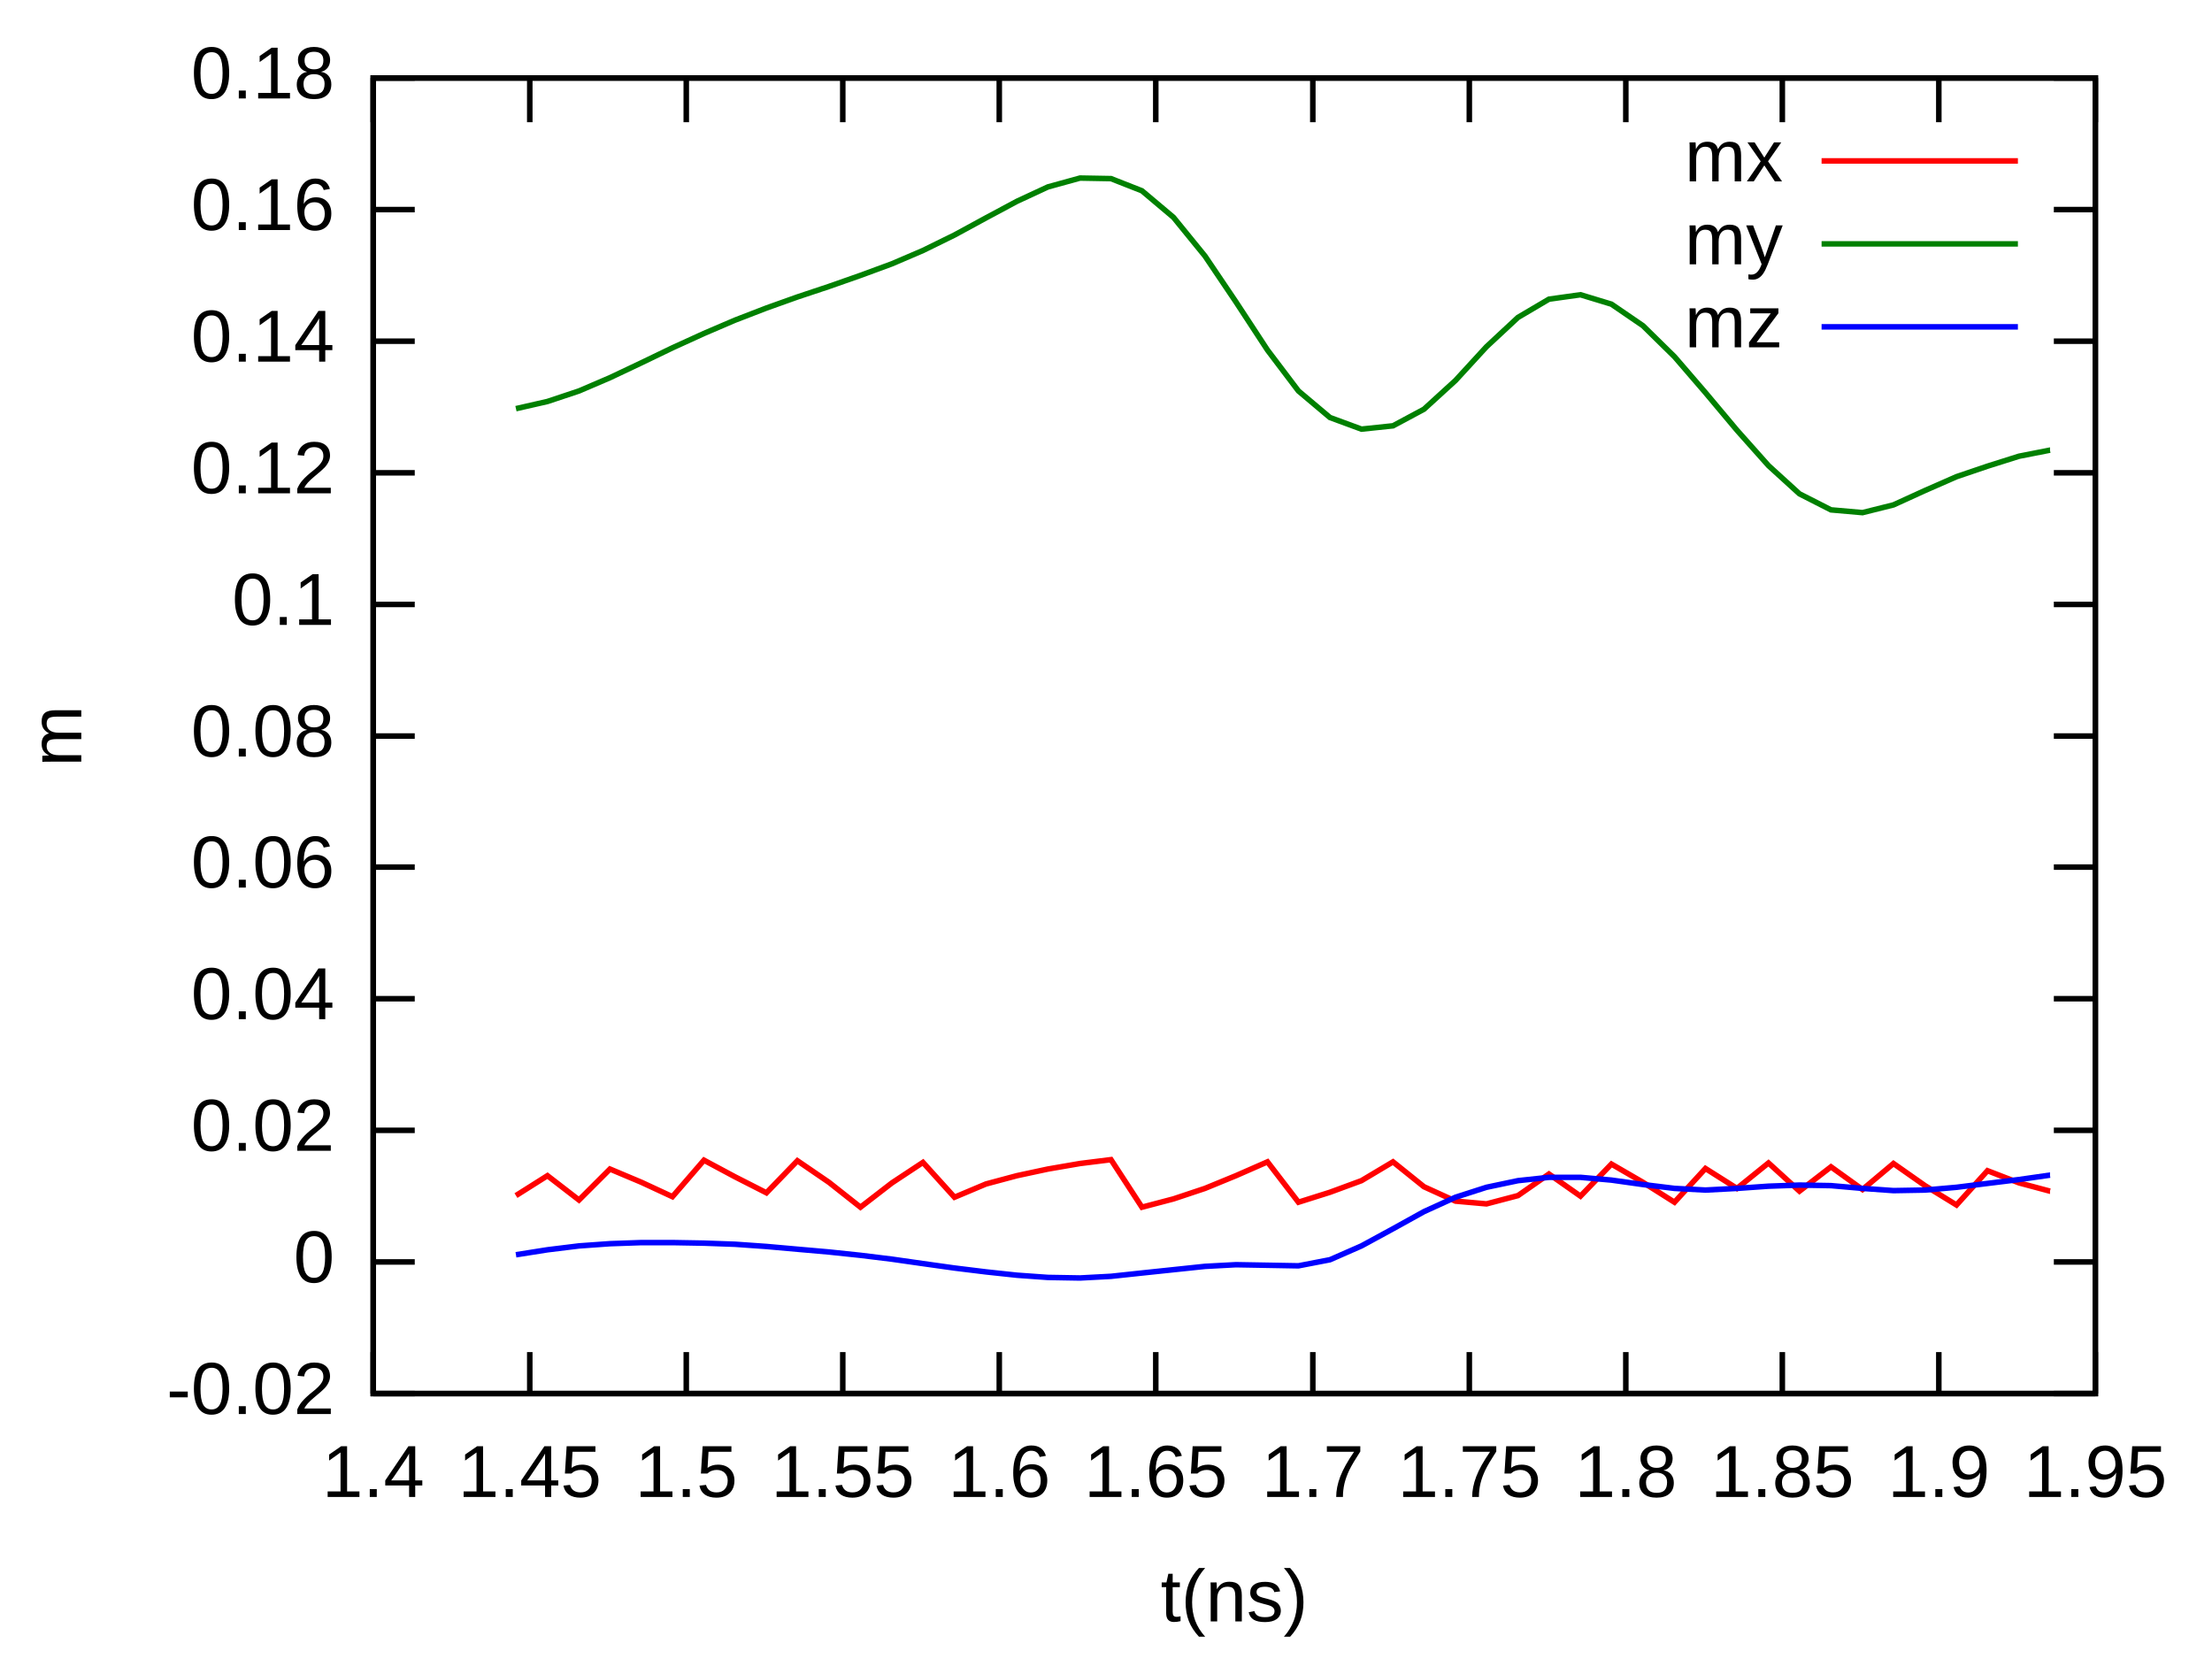
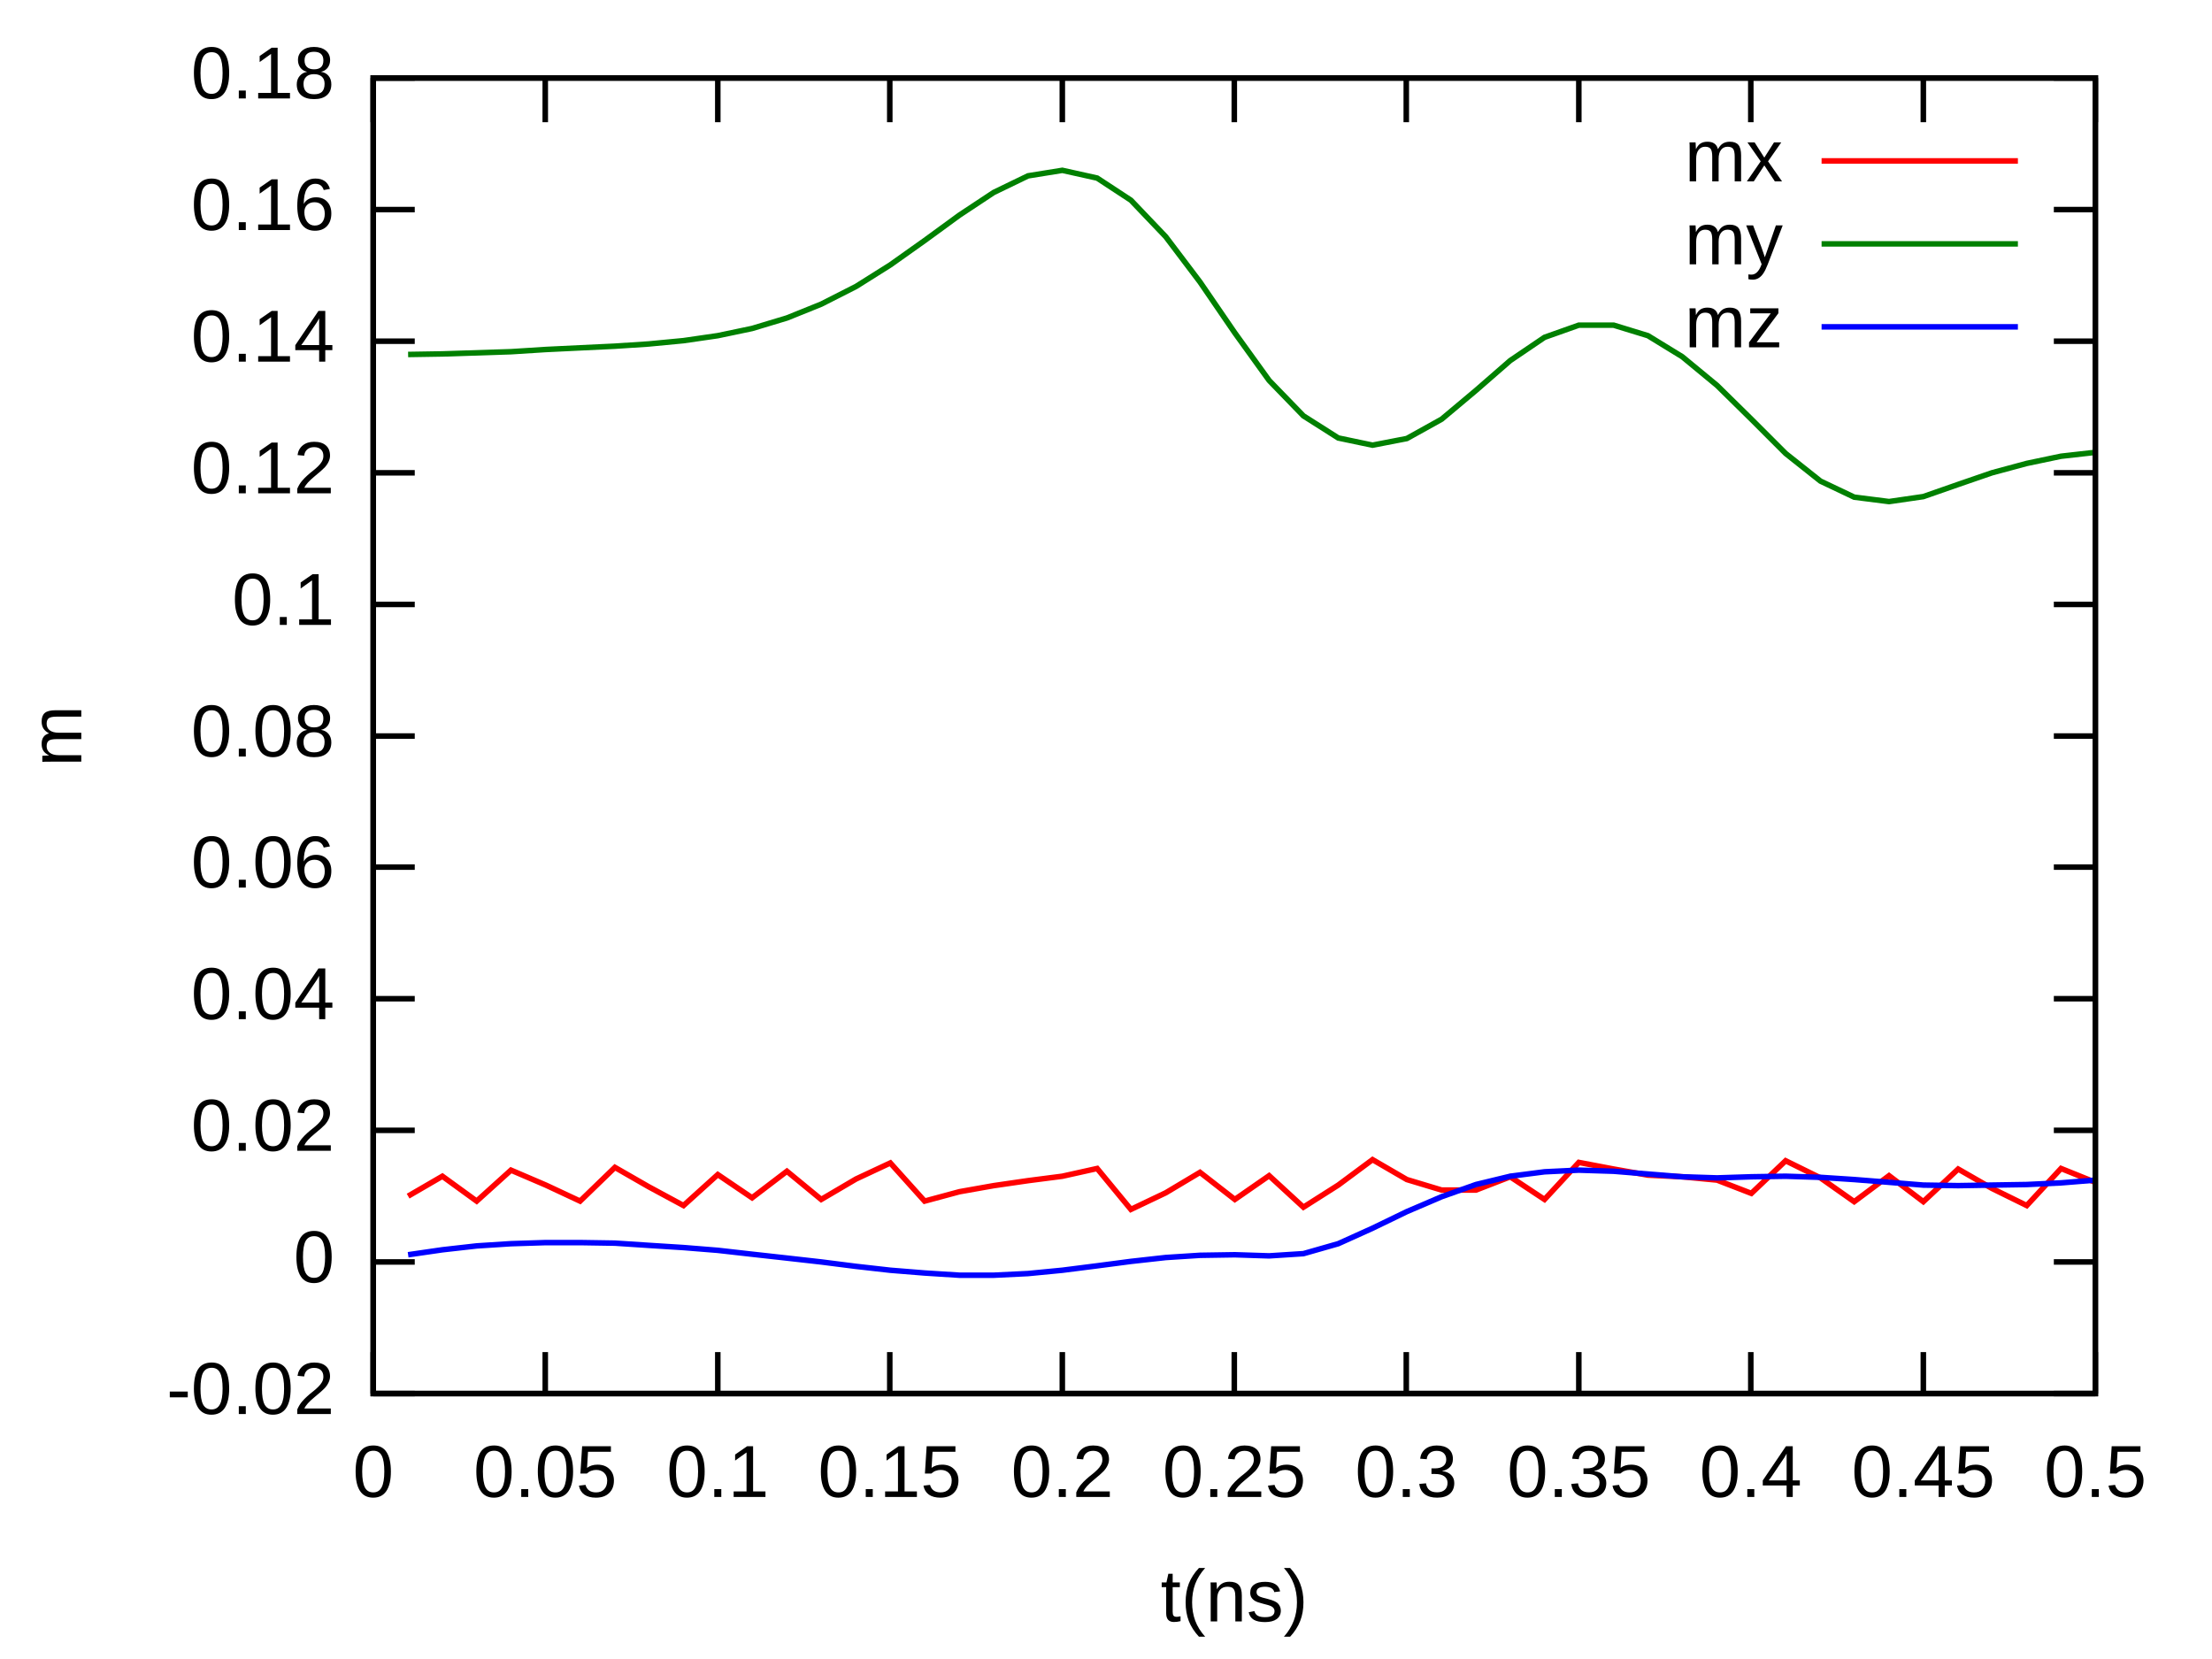
<svg xmlns="http://www.w3.org/2000/svg" xmlns:xlink="http://www.w3.org/1999/xlink" width="400" height="300" viewBox="0 0 400 300">
  <g id="gnuplot_canvas">
    <rect x="0" y="0" width="400" height="300" fill="none" />
    <defs>
      <circle id="gpDot" r="0.5" stroke-width="0.5" />
      <path id="gpPt0" stroke-width="0.267" stroke="currentColor" d="M-1,0 h2 M0,-1 v2" />
      <path id="gpPt1" stroke-width="0.267" stroke="currentColor" d="M-1,-1 L1,1 M1,-1 L-1,1" />
      <path id="gpPt2" stroke-width="0.267" stroke="currentColor" d="M-1,0 L1,0 M0,-1 L0,1 M-1,-1 L1,1 M-1,1 L1,-1" />
      <rect id="gpPt3" stroke-width="0.267" stroke="currentColor" x="-1" y="-1" width="2" height="2" />
      <rect id="gpPt4" stroke-width="0.267" stroke="currentColor" fill="currentColor" x="-1" y="-1" width="2" height="2" />
      <circle id="gpPt5" stroke-width="0.267" stroke="currentColor" cx="0" cy="0" r="1" />
      <use xlink:href="#gpPt5" id="gpPt6" fill="currentColor" stroke="none" />
      <path id="gpPt7" stroke-width="0.267" stroke="currentColor" d="M0,-1.33 L-1.33,0.67 L1.33,0.67 z" />
      <use xlink:href="#gpPt7" id="gpPt8" fill="currentColor" stroke="none" />
      <use xlink:href="#gpPt7" id="gpPt9" stroke="currentColor" transform="rotate(180)" />
      <use xlink:href="#gpPt9" id="gpPt10" fill="currentColor" stroke="none" />
      <use xlink:href="#gpPt3" id="gpPt11" stroke="currentColor" transform="rotate(45)" />
      <use xlink:href="#gpPt11" id="gpPt12" fill="currentColor" stroke="none" />
    </defs>
    <g style="fill:none; color:white; stroke:currentColor; stroke-width:1.00; stroke-linecap:butt; stroke-linejoin:miter">
</g>
    <g style="fill:none; color:black; stroke:currentColor; stroke-width:1.00; stroke-linecap:butt; stroke-linejoin:miter">
      <path stroke="black" d="M67.5,252.0 L75.0,252.0 M378.9,252.0 L371.4,252.0  h0.01" />
      <g transform="translate(60.5,255.7)" style="stroke:none; fill:black; font-family:Arial; font-size:10.00pt; text-anchor:end">
        <text>-0.02</text>
      </g>
      <path stroke="black" d="M67.5,228.2 L75.0,228.2 M378.9,228.2 L371.4,228.2  h0.01" />
      <g transform="translate(60.5,231.9)" style="stroke:none; fill:black; font-family:Arial; font-size:10.00pt; text-anchor:end">
        <text>0</text>
      </g>
      <path stroke="black" d="M67.5,204.4 L75.0,204.4 M378.9,204.4 L371.4,204.4  h0.01" />
      <g transform="translate(60.5,208.1)" style="stroke:none; fill:black; font-family:Arial; font-size:10.00pt; text-anchor:end">
        <text>0.02</text>
      </g>
      <path stroke="black" d="M67.5,180.6 L75.0,180.6 M378.9,180.6 L371.4,180.6  h0.01" />
      <g transform="translate(60.5,184.3)" style="stroke:none; fill:black; font-family:Arial; font-size:10.00pt; text-anchor:end">
        <text>0.04</text>
      </g>
      <path stroke="black" d="M67.5,156.8 L75.0,156.8 M378.9,156.8 L371.4,156.8  h0.01" />
      <g transform="translate(60.5,160.5)" style="stroke:none; fill:black; font-family:Arial; font-size:10.00pt; text-anchor:end">
        <text>0.06</text>
      </g>
      <path stroke="black" d="M67.5,133.1 L75.0,133.1 M378.9,133.1 L371.4,133.1  h0.01" />
      <g transform="translate(60.5,136.8)" style="stroke:none; fill:black; font-family:Arial; font-size:10.00pt; text-anchor:end">
        <text>0.08</text>
      </g>
      <path stroke="black" d="M67.5,109.3 L75.0,109.3 M378.9,109.3 L371.4,109.3  h0.01" />
      <g transform="translate(60.5,113.0)" style="stroke:none; fill:black; font-family:Arial; font-size:10.00pt; text-anchor:end">
        <text>0.1</text>
      </g>
      <path stroke="black" d="M67.5,85.5 L75.0,85.5 M378.9,85.5 L371.4,85.5  h0.01" />
      <g transform="translate(60.5,89.2)" style="stroke:none; fill:black; font-family:Arial; font-size:10.00pt; text-anchor:end">
        <text>0.12</text>
      </g>
      <path stroke="black" d="M67.5,61.7 L75.0,61.7 M378.9,61.7 L371.4,61.7  h0.01" />
      <g transform="translate(60.5,65.4)" style="stroke:none; fill:black; font-family:Arial; font-size:10.00pt; text-anchor:end">
        <text>0.14</text>
      </g>
      <path stroke="black" d="M67.5,37.9 L75.0,37.9 M378.9,37.9 L371.4,37.9  h0.01" />
      <g transform="translate(60.5,41.6)" style="stroke:none; fill:black; font-family:Arial; font-size:10.00pt; text-anchor:end">
        <text>0.16</text>
      </g>
      <path stroke="black" d="M67.5,14.1 L75.0,14.1 M378.9,14.1 L371.4,14.1  h0.01" />
      <g transform="translate(60.5,17.8)" style="stroke:none; fill:black; font-family:Arial; font-size:10.00pt; text-anchor:end">
        <text>0.18</text>
      </g>
      <path stroke="black" d="M67.5,252.0 L67.5,244.5 M67.5,14.1 L67.5,21.6  h0.01" />
      <g transform="translate(67.5,270.7)" style="stroke:none; fill:black; font-family:Arial; font-size:10.00pt; text-anchor:middle">
-         <text> 1.4</text>
+         <text> 0</text>
      </g>
-       <path stroke="black" d="M95.8,252.0 L95.8,244.5 M95.8,14.1 L95.8,21.6  h0.01" />
-       <g transform="translate(95.8,270.7)" style="stroke:none; fill:black; font-family:Arial; font-size:10.00pt; text-anchor:middle">
-         <text> 1.45</text>
+       <path stroke="black" d="M98.6,252.0 L98.6,244.5 M98.6,14.1 L98.6,21.6  h0.01" />
+       <g transform="translate(98.6,270.7)" style="stroke:none; fill:black; font-family:Arial; font-size:10.00pt; text-anchor:middle">
+         <text> 0.05</text>
      </g>
-       <path stroke="black" d="M124.1,252.0 L124.1,244.5 M124.1,14.1 L124.1,21.6  h0.01" />
-       <g transform="translate(124.1,270.7)" style="stroke:none; fill:black; font-family:Arial; font-size:10.00pt; text-anchor:middle">
-         <text> 1.5</text>
+       <path stroke="black" d="M129.8,252.0 L129.8,244.5 M129.8,14.1 L129.8,21.6  h0.01" />
+       <g transform="translate(129.8,270.7)" style="stroke:none; fill:black; font-family:Arial; font-size:10.00pt; text-anchor:middle">
+         <text> 0.1</text>
      </g>
-       <path stroke="black" d="M152.4,252.0 L152.4,244.5 M152.4,14.1 L152.4,21.6  h0.01" />
-       <g transform="translate(152.4,270.7)" style="stroke:none; fill:black; font-family:Arial; font-size:10.00pt; text-anchor:middle">
-         <text> 1.55</text>
+       <path stroke="black" d="M160.9,252.0 L160.9,244.5 M160.9,14.1 L160.9,21.6  h0.01" />
+       <g transform="translate(160.9,270.7)" style="stroke:none; fill:black; font-family:Arial; font-size:10.00pt; text-anchor:middle">
+         <text> 0.15</text>
      </g>
-       <path stroke="black" d="M180.7,252.0 L180.7,244.5 M180.7,14.1 L180.7,21.6  h0.01" />
-       <g transform="translate(180.7,270.7)" style="stroke:none; fill:black; font-family:Arial; font-size:10.00pt; text-anchor:middle">
-         <text> 1.6</text>
+       <path stroke="black" d="M192.1,252.0 L192.1,244.5 M192.1,14.1 L192.1,21.6  h0.01" />
+       <g transform="translate(192.1,270.7)" style="stroke:none; fill:black; font-family:Arial; font-size:10.00pt; text-anchor:middle">
+         <text> 0.2</text>
      </g>
-       <path stroke="black" d="M209.0,252.0 L209.0,244.5 M209.0,14.1 L209.0,21.6  h0.01" />
-       <g transform="translate(209.0,270.7)" style="stroke:none; fill:black; font-family:Arial; font-size:10.00pt; text-anchor:middle">
-         <text> 1.65</text>
+       <path stroke="black" d="M223.2,252.0 L223.2,244.5 M223.2,14.1 L223.2,21.6  h0.01" />
+       <g transform="translate(223.2,270.7)" style="stroke:none; fill:black; font-family:Arial; font-size:10.00pt; text-anchor:middle">
+         <text> 0.25</text>
      </g>
-       <path stroke="black" d="M237.4,252.0 L237.4,244.5 M237.4,14.1 L237.4,21.6  h0.01" />
-       <g transform="translate(237.4,270.7)" style="stroke:none; fill:black; font-family:Arial; font-size:10.00pt; text-anchor:middle">
-         <text> 1.7</text>
+       <path stroke="black" d="M254.3,252.0 L254.3,244.5 M254.3,14.1 L254.3,21.6  h0.01" />
+       <g transform="translate(254.3,270.7)" style="stroke:none; fill:black; font-family:Arial; font-size:10.00pt; text-anchor:middle">
+         <text> 0.3</text>
      </g>
-       <path stroke="black" d="M265.7,252.0 L265.7,244.5 M265.7,14.1 L265.7,21.6  h0.01" />
-       <g transform="translate(265.7,270.7)" style="stroke:none; fill:black; font-family:Arial; font-size:10.00pt; text-anchor:middle">
-         <text> 1.75</text>
+       <path stroke="black" d="M285.5,252.0 L285.5,244.5 M285.5,14.1 L285.5,21.6  h0.01" />
+       <g transform="translate(285.5,270.7)" style="stroke:none; fill:black; font-family:Arial; font-size:10.00pt; text-anchor:middle">
+         <text> 0.35</text>
      </g>
-       <path stroke="black" d="M294.0,252.0 L294.0,244.5 M294.0,14.1 L294.0,21.6  h0.01" />
-       <g transform="translate(294.0,270.7)" style="stroke:none; fill:black; font-family:Arial; font-size:10.00pt; text-anchor:middle">
-         <text> 1.8</text>
+       <path stroke="black" d="M316.6,252.0 L316.6,244.5 M316.6,14.1 L316.6,21.6  h0.01" />
+       <g transform="translate(316.6,270.7)" style="stroke:none; fill:black; font-family:Arial; font-size:10.00pt; text-anchor:middle">
+         <text> 0.4</text>
      </g>
-       <path stroke="black" d="M322.3,252.0 L322.3,244.5 M322.3,14.1 L322.3,21.6  h0.01" />
-       <g transform="translate(322.3,270.7)" style="stroke:none; fill:black; font-family:Arial; font-size:10.00pt; text-anchor:middle">
-         <text> 1.85</text>
-       </g>
-       <path stroke="black" d="M350.6,252.0 L350.6,244.5 M350.6,14.1 L350.6,21.6  h0.01" />
-       <g transform="translate(350.6,270.7)" style="stroke:none; fill:black; font-family:Arial; font-size:10.00pt; text-anchor:middle">
-         <text> 1.9</text>
+       <path stroke="black" d="M347.8,252.0 L347.8,244.5 M347.8,14.1 L347.8,21.6  h0.01" />
+       <g transform="translate(347.8,270.7)" style="stroke:none; fill:black; font-family:Arial; font-size:10.00pt; text-anchor:middle">
+         <text> 0.45</text>
      </g>
      <path stroke="black" d="M378.9,252.0 L378.9,244.5 M378.9,14.1 L378.9,21.6  h0.01" />
      <g transform="translate(378.9,270.7)" style="stroke:none; fill:black; font-family:Arial; font-size:10.00pt; text-anchor:middle">
-         <text> 1.95</text>
+         <text> 0.5</text>
      </g>
      <path stroke="black" d="M67.5,14.1 L67.5,252.0 L378.9,252.0 L378.9,14.1 L67.5,14.1 Z  h0.01" />
      <g transform="translate(14.7,133.1) rotate(270)" style="stroke:none; fill:black; font-family:Arial; font-size:10.00pt; text-anchor:middle">
        <text>m </text>
      </g>
      <g transform="translate(223.2,293.2)" style="stroke:none; fill:black; font-family:Arial; font-size:10.00pt; text-anchor:middle">
        <text>t(ns)</text>
      </g>
    </g>
    <g id="gnuplot_plot_1">
      <g style="fill:none; color:red; stroke:currentColor; stroke-width:1.00; stroke-linecap:butt; stroke-linejoin:miter">
        <g transform="translate(322.4,32.8)" style="stroke:none; fill:black; font-family:Arial; font-size:10.00pt; text-anchor:end">
          <text>mx</text>
        </g>
-         <path d="M329.4,29.1 L364.9,29.1 M93.3,216.2 L99.0,212.6 L104.7,217.0 L110.3,211.4 L116.0,213.8 L121.6,216.4    L127.3,209.8 L132.9,212.8 L138.6,215.7 L144.2,209.9 L149.9,213.8 L155.6,218.3 L161.3,213.9 L166.9,210.2    L172.6,216.5 L178.3,214.1 L183.9,212.6 L189.5,211.4 L195.3,210.4 L200.9,209.7 L206.5,218.3 L212.2,216.8    L217.9,214.9 L223.5,212.6 L229.2,210.1 L234.8,217.4 L240.5,215.6 L246.2,213.5 L251.9,210.1 L257.5,214.6    L263.2,217.2 L268.8,217.7 L274.5,216.2 L280.1,212.3 L285.8,216.3 L291.4,210.5 L297.1,213.8 L302.8,217.4    L308.4,211.3 L314.1,214.9 L319.8,210.3 L325.4,215.4 L331.1,211.0 L336.8,215.1 L342.4,210.4 L348.1,214.4    L353.8,217.9 L359.4,211.7 L365.1,213.9 L370.7,215.4  h0.01" />
+         <path d="M329.4,29.1 L364.9,29.1 M73.8,216.3 L80.0,212.7 L86.2,217.2 L92.4,211.6 L98.7,214.3 L104.9,217.2    L111.2,211.1 L117.3,214.6 L123.6,218.0 L129.8,212.4 L136.0,216.6 L142.3,211.8 L148.5,216.9 L154.8,213.2    L161.0,210.3 L167.2,217.2 L173.5,215.5 L179.7,214.4 L185.9,213.5 L192.1,212.7 L198.4,211.3 L204.5,218.7    L210.8,215.7 L217.0,212.0 L223.3,216.9 L229.5,212.6 L235.7,218.3 L242.0,214.3 L248.2,209.7 L254.4,213.3    L260.7,215.2 L266.9,215.2 L273.1,212.8 L279.3,216.9 L285.5,210.2 L291.8,211.4 L298.0,212.5 L304.2,212.8    L310.5,213.4 L316.7,215.8 L322.9,209.9 L329.2,213.0 L335.3,217.3 L341.6,212.6 L347.8,217.3 L354.1,211.4    L360.2,214.9 L366.5,218.0 L372.7,211.3 L378.9,213.8  h0.01" />
      </g>
    </g>
    <g id="gnuplot_plot_2">
      <g style="fill:none; color:green; stroke:currentColor; stroke-width:1.00; stroke-linecap:butt; stroke-linejoin:miter">
        <g transform="translate(322.4,47.8)" style="stroke:none; fill:black; font-family:Arial; font-size:10.00pt; text-anchor:end">
          <text>my</text>
        </g>
-         <path d="M329.4,44.1 L364.9,44.1 M93.3,73.9 L99.0,72.6 L104.7,70.7 L110.3,68.3 L116.0,65.6 L121.6,62.9    L127.3,60.3 L132.9,57.9 L138.6,55.7 L144.2,53.7 L149.9,51.8 L155.6,49.8 L161.3,47.7 L166.9,45.3    L172.6,42.5 L178.3,39.4 L183.9,36.4 L189.5,33.8 L195.3,32.2 L200.9,32.3 L206.5,34.5 L212.2,39.3    L217.9,46.3 L223.5,54.6 L229.2,63.3 L234.8,70.7 L240.5,75.5 L246.2,77.6 L251.9,77.0 L257.5,74.0    L263.2,68.8 L268.8,62.7 L274.5,57.4 L280.1,54.1 L285.8,53.3 L291.4,55.0 L297.1,58.9 L302.8,64.5    L308.4,71.0 L314.1,77.8 L319.8,84.2 L325.4,89.3 L331.1,92.2 L336.8,92.7 L342.4,91.3 L348.1,88.7    L353.8,86.2 L359.4,84.3 L365.1,82.5 L370.7,81.4  h0.01" />
+         <path d="M329.4,44.1 L364.9,44.1 M73.8,64.1 L80.0,64.0 L86.2,63.8 L92.4,63.6 L98.7,63.2 L104.9,62.9    L111.2,62.6 L117.3,62.2 L123.6,61.6 L129.8,60.7 L136.0,59.4 L142.3,57.5 L148.5,55.0 L154.8,51.8    L161.0,47.9 L167.2,43.5 L173.5,38.9 L179.7,34.8 L185.9,31.8 L192.1,30.8 L198.4,32.2 L204.5,36.2    L210.8,42.8 L217.0,51.0 L223.3,60.2 L229.5,68.8 L235.7,75.2 L242.0,79.2 L248.2,80.5 L254.4,79.3    L260.7,75.8 L266.9,70.6 L273.1,65.2 L279.3,61.0 L285.5,58.8 L291.8,58.8 L298.0,60.7 L304.2,64.5    L310.5,69.7 L316.7,75.8 L322.9,82.0 L329.2,87.0 L335.3,89.9 L341.6,90.7 L347.8,89.8 L354.1,87.6    L360.2,85.5 L366.5,83.8 L372.7,82.5 L378.9,81.8  h0.01" />
      </g>
    </g>
    <g id="gnuplot_plot_3">
      <g style="fill:none; color:blue; stroke:currentColor; stroke-width:1.00; stroke-linecap:butt; stroke-linejoin:miter">
        <g transform="translate(322.4,62.8)" style="stroke:none; fill:black; font-family:Arial; font-size:10.00pt; text-anchor:end">
          <text>mz</text>
        </g>
-         <path d="M329.4,59.1 L364.9,59.1 M93.3,226.9 L99.0,226.0 L104.7,225.3 L110.3,224.9 L116.0,224.7 L121.6,224.7    L127.3,224.8 L132.9,225.0 L138.6,225.4 L144.2,225.9 L149.9,226.4 L155.6,227.0 L161.3,227.7 L166.9,228.5    L172.6,229.3 L178.3,230.0 L183.9,230.6 L189.5,231.0 L195.3,231.1 L200.9,230.8 L206.5,230.2 L212.2,229.6    L217.9,229.0 L223.5,228.7 L229.2,228.8 L234.8,228.9 L240.5,227.8 L246.2,225.3 L251.9,222.2 L257.5,219.1    L263.2,216.5 L268.8,214.7 L274.5,213.5 L280.1,212.9 L285.8,212.9 L291.4,213.4 L297.1,214.2 L302.8,214.9    L308.4,215.2 L314.1,214.9 L319.8,214.5 L325.4,214.3 L331.1,214.4 L336.8,214.9 L342.4,215.3 L348.1,215.2    L353.8,214.7 L359.4,214.0 L365.1,213.3 L370.7,212.5  h0.01" />
+         <path d="M329.4,59.1 L364.9,59.1 M73.8,226.9 L80.0,226.0 L86.2,225.3 L92.4,224.9 L98.7,224.7 L104.9,224.7    L111.2,224.8 L117.3,225.2 L123.6,225.6 L129.8,226.1 L136.0,226.8 L142.3,227.5 L148.5,228.2 L154.8,229.0    L161.0,229.7 L167.2,230.2 L173.5,230.6 L179.7,230.6 L185.9,230.3 L192.1,229.7 L198.4,228.9 L204.5,228.1    L210.8,227.4 L217.0,227.0 L223.3,226.9 L229.5,227.1 L235.7,226.7 L242.0,224.9 L248.2,222.1 L254.4,219.1    L260.7,216.4 L266.9,214.2 L273.1,212.7 L279.3,211.9 L285.5,211.6 L291.8,211.8 L298.0,212.3 L304.2,212.8    L310.5,213.0 L316.7,212.8 L322.9,212.7 L329.2,212.9 L335.3,213.3 L341.6,213.8 L347.8,214.3 L354.1,214.4    L360.2,214.3 L366.5,214.2 L372.7,213.9 L378.9,213.4  h0.01" />
      </g>
    </g>
    <g style="fill:none; color:black; stroke:currentColor; stroke-width:1.00; stroke-linecap:butt; stroke-linejoin:miter">
      <path stroke="black" d="M67.5,14.1 L67.5,252.0 L378.9,252.0 L378.9,14.1 L67.5,14.1 Z  h0.01" />
    </g>
  </g>
</svg>
